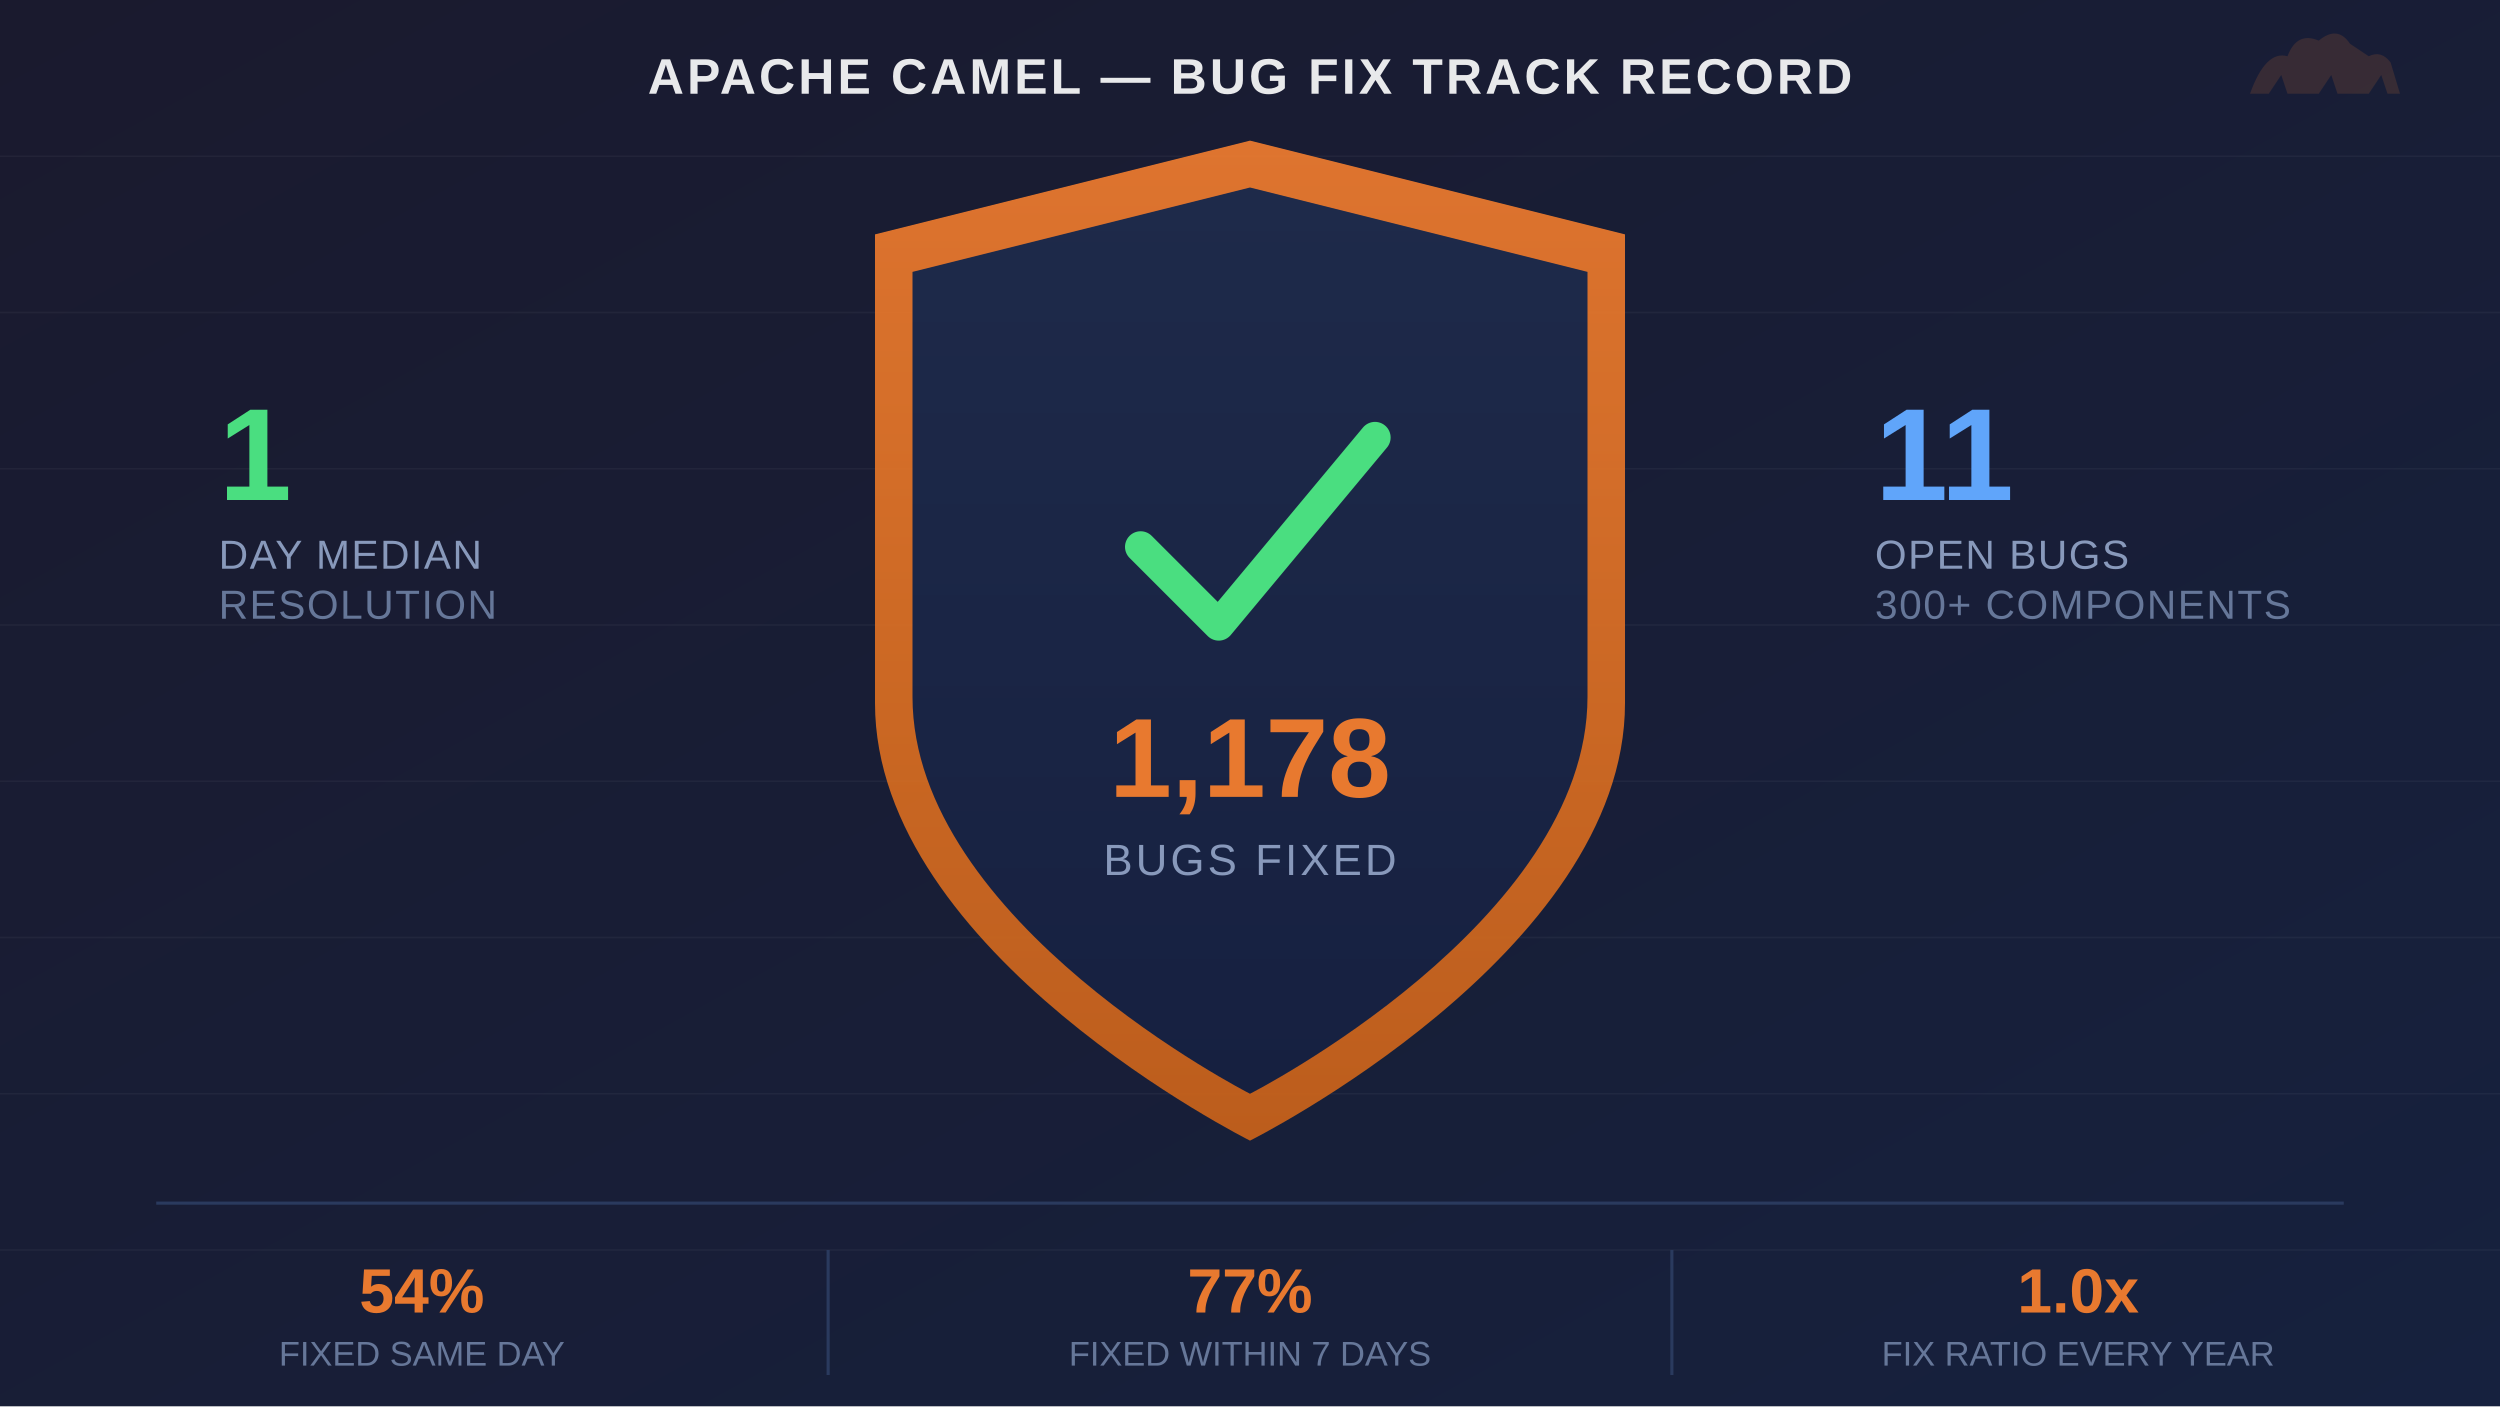
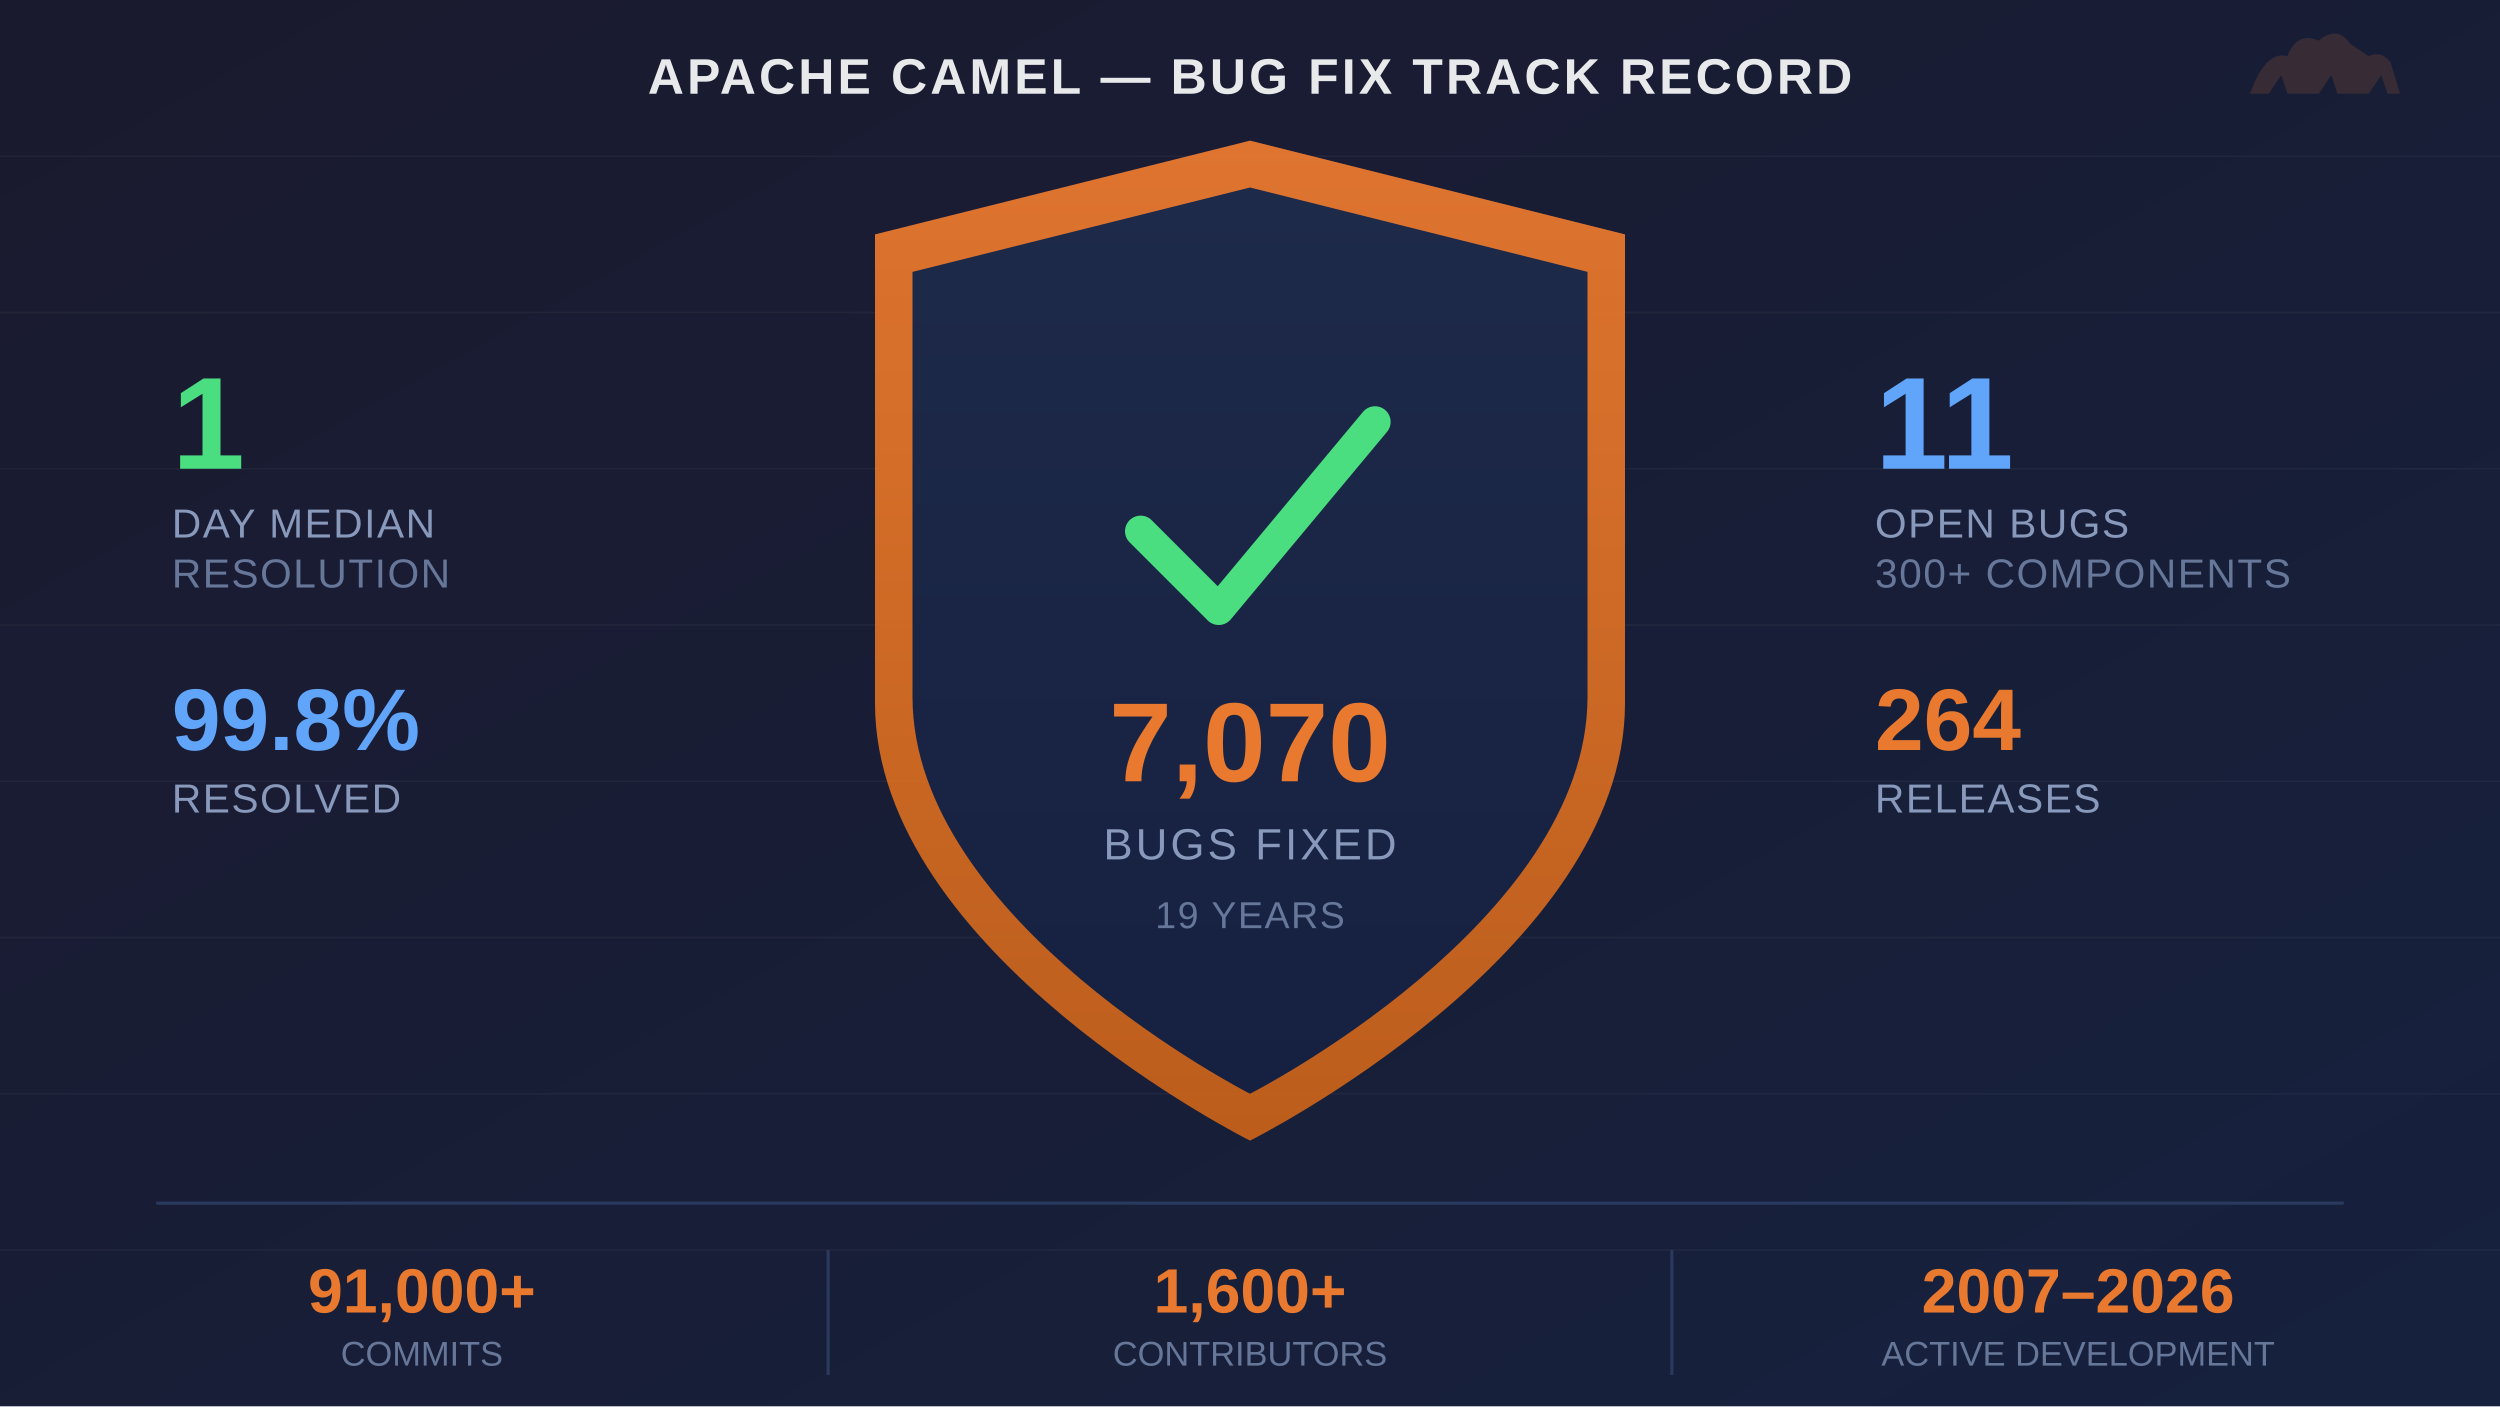
<svg xmlns="http://www.w3.org/2000/svg" viewBox="0 0 800 450" font-family="'Segoe UI', Arial, sans-serif">
  <defs>
    <linearGradient id="bg" x1="0%" y1="0%" x2="100%" y2="100%">
      <stop offset="0%" style="stop-color:#1a1a2e" />
      <stop offset="100%" style="stop-color:#16213e" />
    </linearGradient>
    <linearGradient id="shield" x1="0%" y1="0%" x2="0%" y2="100%">
      <stop offset="0%" style="stop-color:#e8792f" />
      <stop offset="100%" style="stop-color:#c4611a" />
    </linearGradient>
    <linearGradient id="shieldInner" x1="0%" y1="0%" x2="0%" y2="100%">
      <stop offset="0%" style="stop-color:#1e2a4a" />
      <stop offset="100%" style="stop-color:#162040" />
    </linearGradient>
    <filter id="glow">
      <feGaussianBlur stdDeviation="3" result="blur" />
      <feMerge>
        <feMergeNode in="blur" />
        <feMergeNode in="SourceGraphic" />
      </feMerge>
    </filter>
    <filter id="shadow">
      <feDropShadow dx="0" dy="4" stdDeviation="8" flood-color="#000" flood-opacity="0.3" />
    </filter>
  </defs>
  <rect width="800" height="450" fill="url(#bg)" />
  <g opacity="0.04" stroke="#fff" stroke-width="0.5">
    <line x1="0" y1="50" x2="800" y2="50" />
    <line x1="0" y1="100" x2="800" y2="100" />
    <line x1="0" y1="150" x2="800" y2="150" />
    <line x1="0" y1="200" x2="800" y2="200" />
    <line x1="0" y1="250" x2="800" y2="250" />
    <line x1="0" y1="300" x2="800" y2="300" />
    <line x1="0" y1="350" x2="800" y2="350" />
    <line x1="0" y1="400" x2="800" y2="400" />
  </g>
  <g filter="shadow" transform="translate(280, 45)">
    <path d="M120,0 L240,30 L240,180 C240,260 120,320 120,320 C120,320 0,260 0,180 L0,30 Z" fill="url(#shield)" opacity="0.95" />
    <path d="M120,15 L228,42 L228,178 C228,250 120,305 120,305 C120,305 12,250 12,178 L12,42 Z" fill="url(#shieldInner)" />
-     <g transform="translate(120, 120)" filter="glow">
+     <g transform="translate(120, 115)" filter="glow">
      <polyline points="-35,10 -10,35 40,-25" fill="none" stroke="#4ade80" stroke-width="10" stroke-linecap="round" stroke-linejoin="round" />
    </g>
-     <text x="120" y="210" text-anchor="middle" fill="#e8792f" font-size="36" font-weight="bold">1,178</text>
-     <text x="120" y="235" text-anchor="middle" fill="#8899bb" font-size="14" font-weight="500" letter-spacing="1">BUGS FIXED</text>
+     <text x="120" y="205" text-anchor="middle" fill="#e8792f" font-size="36" font-weight="bold">7,070</text>
+     <text x="120" y="230" text-anchor="middle" fill="#8899bb" font-size="14" font-weight="500" letter-spacing="1">BUGS FIXED</text>
+     <text x="120" y="252" text-anchor="middle" fill="#667799" font-size="12" letter-spacing="0.5">19 YEARS</text>
  </g>
-   <g transform="translate(70, 160)">
+   <g transform="translate(55, 150)">
    <text x="0" y="0" fill="#4ade80" font-size="42" font-weight="bold">1</text>
    <text x="0" y="22" fill="#8899bb" font-size="13" letter-spacing="0.5">DAY MEDIAN</text>
    <text x="0" y="38" fill="#667799" font-size="13" letter-spacing="0.5">RESOLUTION</text>
  </g>
-   <g transform="translate(600, 160)">
+   <g transform="translate(55, 240)">
+     <text x="0" y="0" fill="#60a5fa" font-size="28" font-weight="bold">99.8%</text>
+     <text x="0" y="20" fill="#8899bb" font-size="13" letter-spacing="0.5">RESOLVED</text>
+   </g>
+   <g transform="translate(600, 150)">
    <text x="0" y="0" fill="#60a5fa" font-size="42" font-weight="bold">11</text>
    <text x="0" y="22" fill="#8899bb" font-size="13" letter-spacing="0.5">OPEN BUGS</text>
    <text x="0" y="38" fill="#667799" font-size="13" letter-spacing="0.5">300+ COMPONENTS</text>
  </g>
+   <g transform="translate(600, 240)">
+     <text x="0" y="0" fill="#e8792f" font-size="28" font-weight="bold">264</text>
+     <text x="0" y="20" fill="#8899bb" font-size="13" letter-spacing="0.5">RELEASES</text>
+   </g>
  <g transform="translate(0, 385)">
    <line x1="50" y1="0" x2="750" y2="0" stroke="#2a3a5e" stroke-width="1" />
-     <text x="135" y="35" text-anchor="middle" fill="#e8792f" font-size="20" font-weight="bold">54%</text>
-     <text x="135" y="52" text-anchor="middle" fill="#667799" font-size="11">FIXED SAME DAY</text>
+     <text x="135" y="35" text-anchor="middle" fill="#e8792f" font-size="20" font-weight="bold">91,000+</text>
+     <text x="135" y="52" text-anchor="middle" fill="#667799" font-size="11">COMMITS</text>
    <line x1="265" y1="15" x2="265" y2="55" stroke="#2a3a5e" stroke-width="1" />
-     <text x="400" y="35" text-anchor="middle" fill="#e8792f" font-size="20" font-weight="bold">77%</text>
-     <text x="400" y="52" text-anchor="middle" fill="#667799" font-size="11">FIXED WITHIN 7 DAYS</text>
+     <text x="400" y="35" text-anchor="middle" fill="#e8792f" font-size="20" font-weight="bold">1,600+</text>
+     <text x="400" y="52" text-anchor="middle" fill="#667799" font-size="11">CONTRIBUTORS</text>
    <line x1="535" y1="15" x2="535" y2="55" stroke="#2a3a5e" stroke-width="1" />
-     <text x="665" y="35" text-anchor="middle" fill="#e8792f" font-size="20" font-weight="bold">1.0x</text>
-     <text x="665" y="52" text-anchor="middle" fill="#667799" font-size="11">FIX RATIO EVERY YEAR</text>
+     <text x="665" y="35" text-anchor="middle" fill="#e8792f" font-size="20" font-weight="bold">2007–2026</text>
+     <text x="665" y="52" text-anchor="middle" fill="#667799" font-size="11">ACTIVE DEVELOPMENT</text>
  </g>
  <text x="400" y="30" text-anchor="middle" fill="#ffffff" font-size="16" font-weight="600" letter-spacing="1" opacity="0.9">APACHE CAMEL — BUG FIX TRACK RECORD</text>
  <g transform="translate(720, 8)" opacity="0.15">
    <path d="M0,22 Q5,8 12,10 Q15,2 22,5 Q28,0 32,6 L38,10 Q42,8 45,12 L48,22 L44,22 L42,16 L38,22 L28,22 L26,16 L22,22 L12,22 L10,16 L6,22 Z" fill="#e8792f" />
  </g>
</svg>
